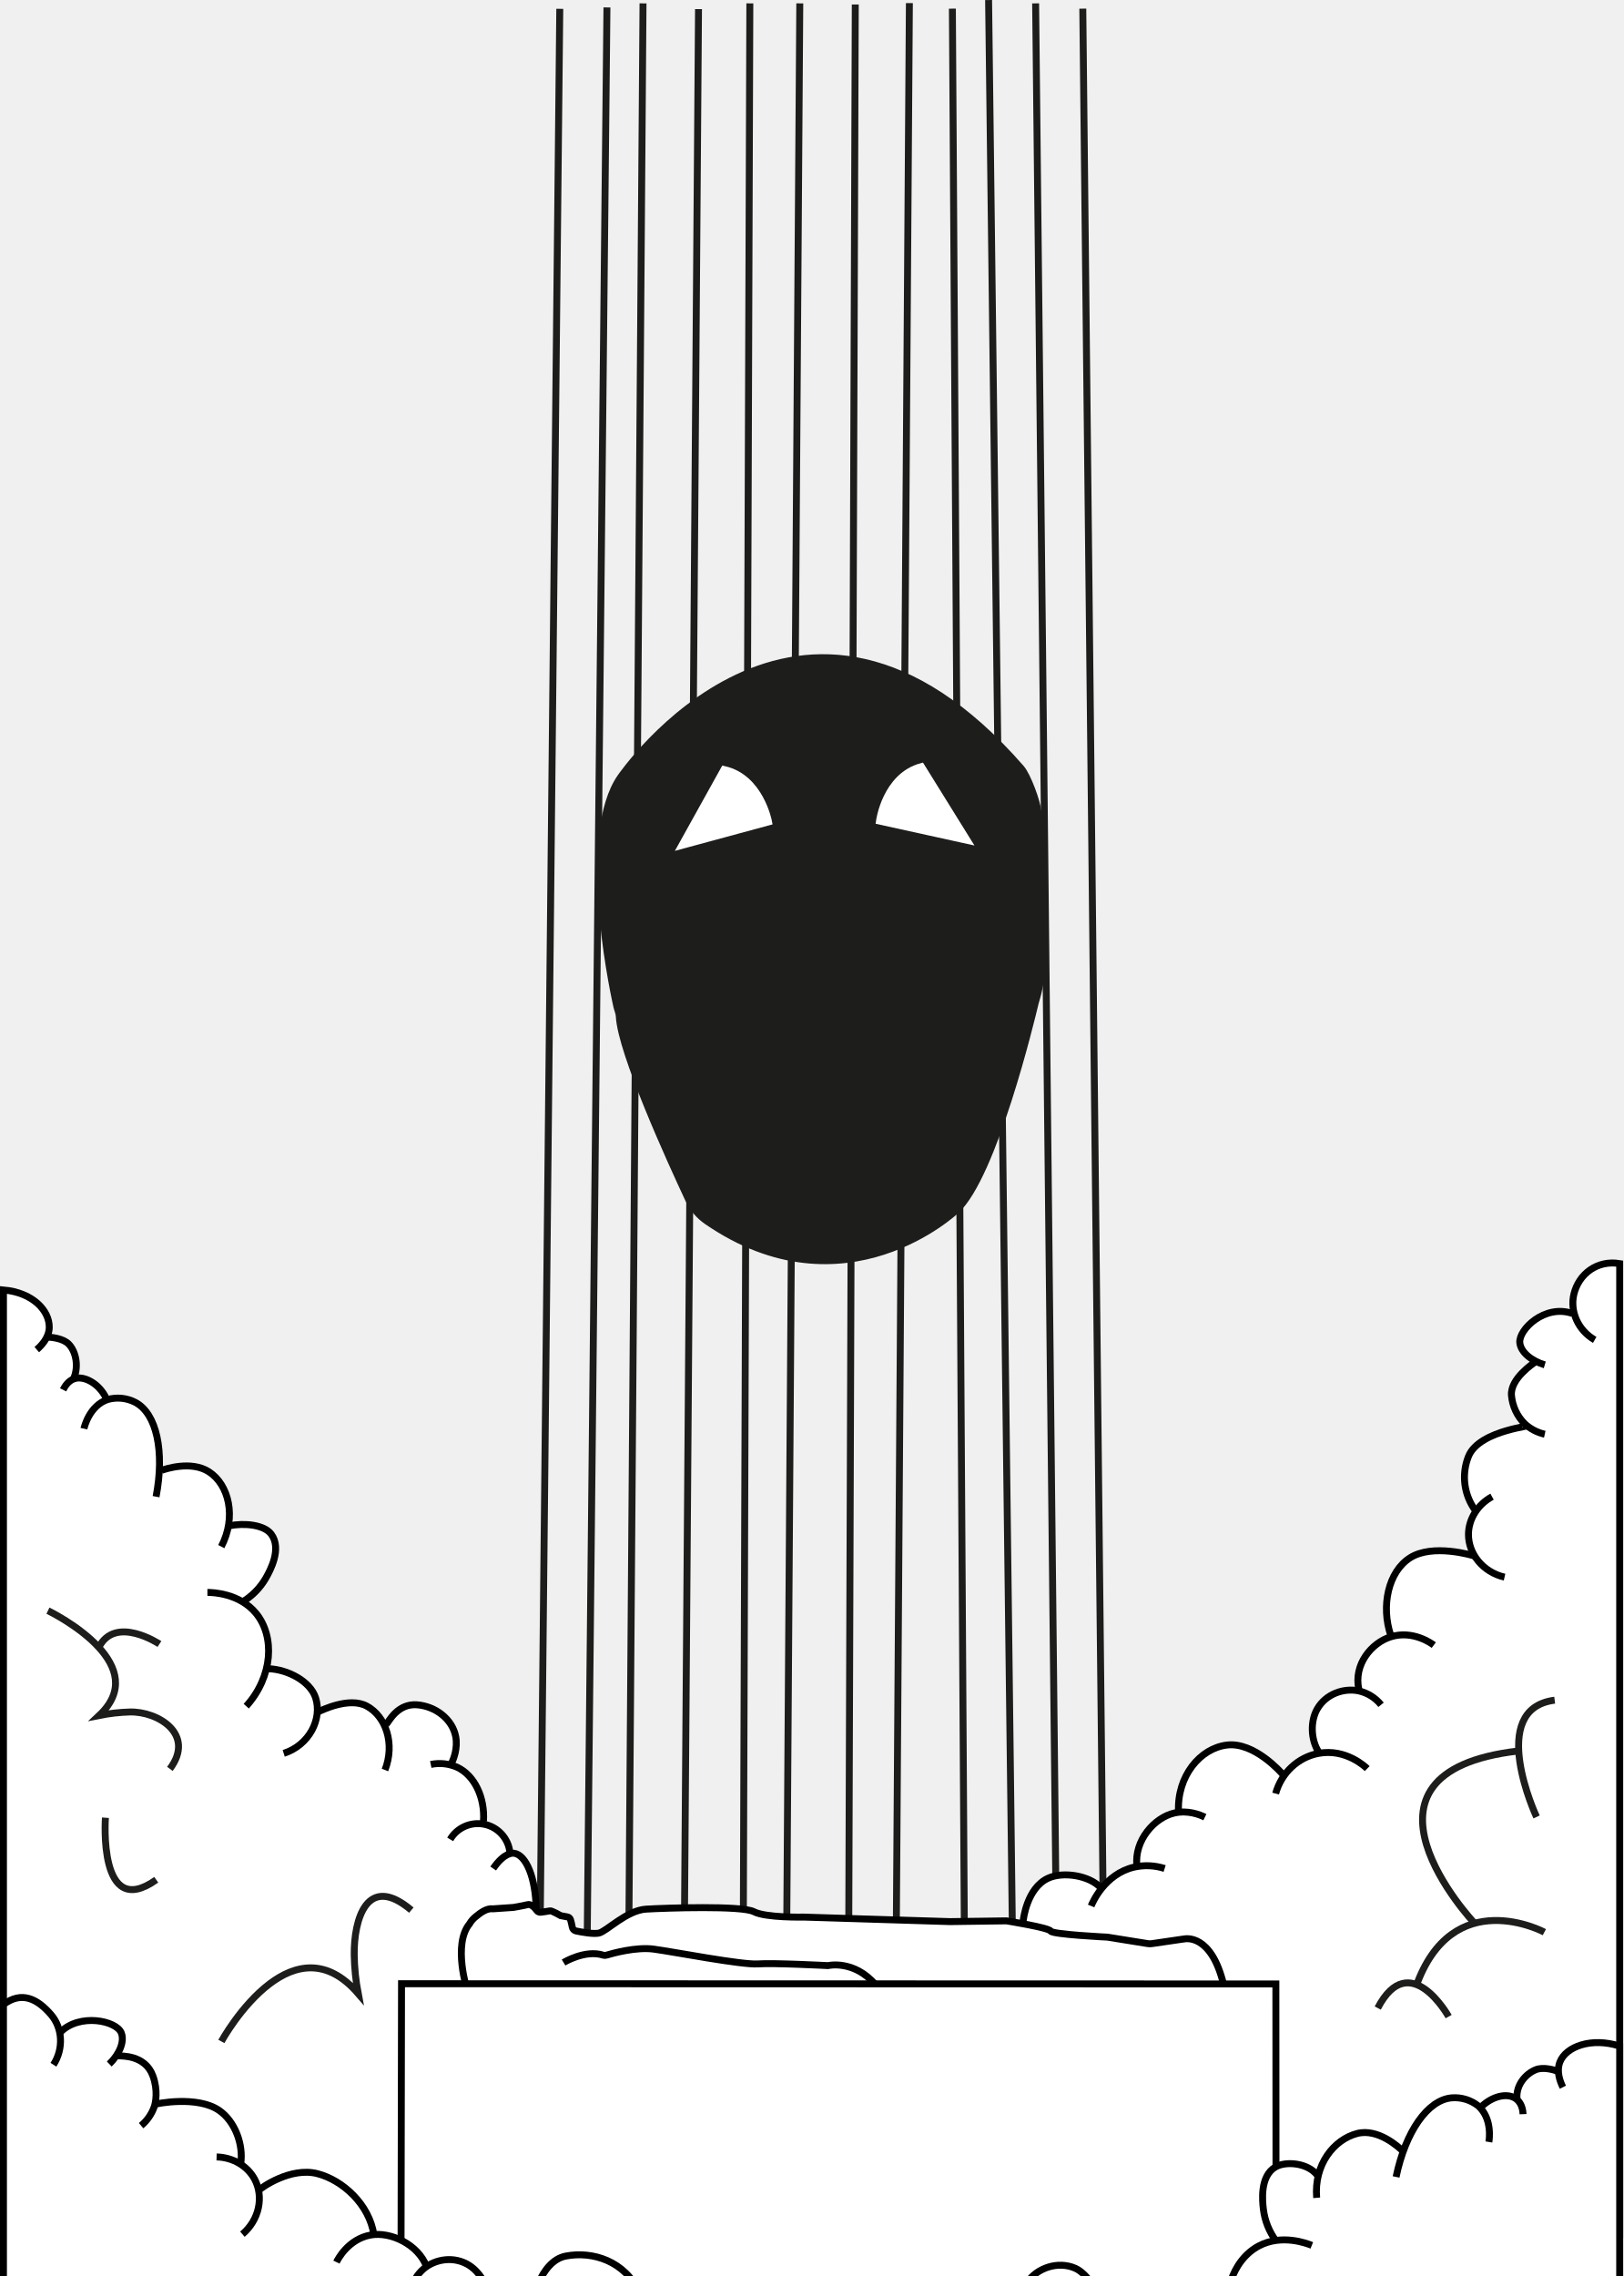
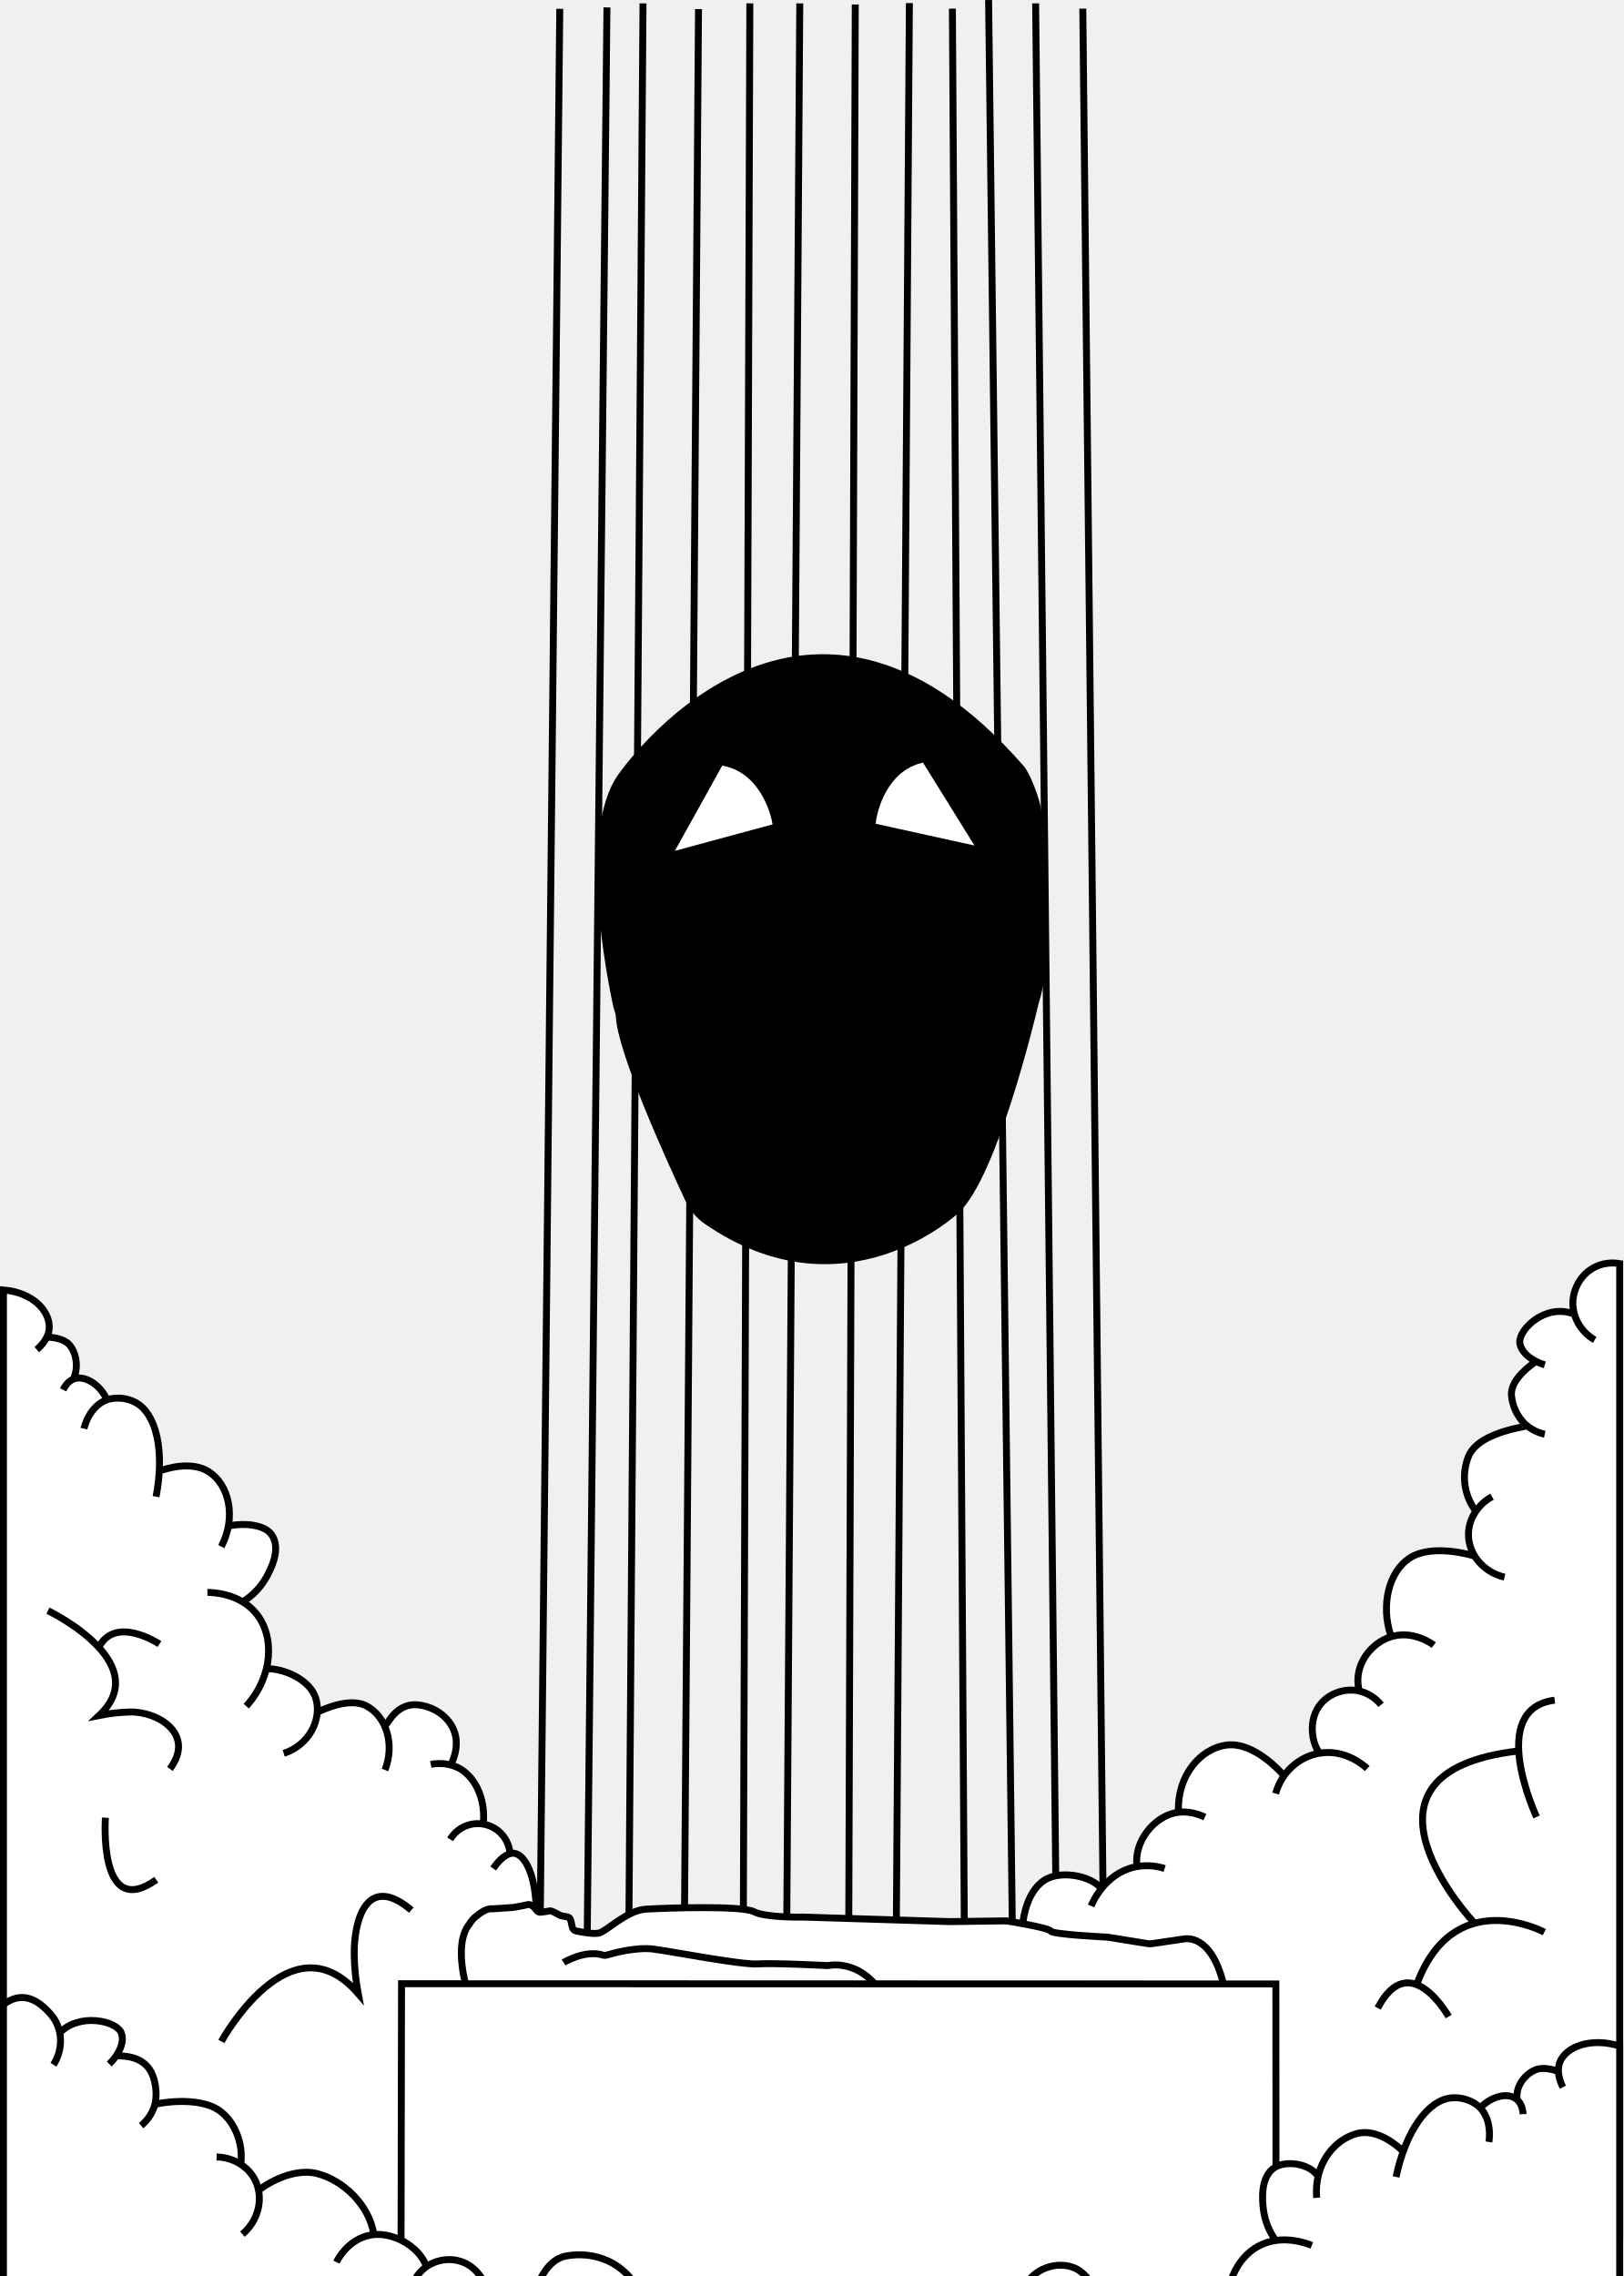
<svg xmlns="http://www.w3.org/2000/svg" id="CONTENT" viewBox="0 0 1170 1640.43">
  <defs>
-     <style>.cls-1,.cls-3{fill:none;}.cls-1,.cls-5{stroke:#1d1d1b;}.cls-1,.cls-3,.cls-4,.cls-5,.cls-6{stroke-miterlimit:10;stroke-width:5px;}.cls-2,.cls-4,.cls-6{fill:#fff;}.cls-3,.cls-4{stroke:#000;}.cls-5{fill:#1d1d1b;}.cls-6{stroke:#fff;}</style>
+     <style>.cls-1,.cls-3{fill:none;}.cls-1,.cls-5{stroke:#000;}.cls-1,.cls-3,.cls-4,.cls-5,.cls-6{stroke-miterlimit:10;stroke-width:5px;}.cls-2,.cls-4,.cls-6{fill:#fff;}.cls-3,.cls-4{stroke:#000;}.cls-5{fill:#000;}.cls-6{stroke:#fff;}</style>
  </defs>
  <g id="FLOWERDUST">
    <g id="Chute">
      <line class="cls-1" x1="463.5" y1="2.43" x2="450.5" y2="1770.43" />
      <line class="cls-1" x1="746.5" y1="2.43" x2="765.5" y2="1770.43" />
      <line class="cls-1" x1="540.5" y1="2.43" x2="534.5" y2="1771.43" />
      <line class="cls-1" x1="576.5" y1="2.43" x2="564.5" y2="1770.43" />
      <line class="cls-1" x1="712.6" y1="0.03" x2="734.5" y2="1777.23" />
      <line class="cls-1" x1="437.5" y1="5.36" x2="419.4" y2="1775.76" />
      <line class="cls-1" x1="503.5" y1="6.56" x2="490.5" y2="1774.56" />
      <line class="cls-1" x1="616.5" y1="3.23" x2="610.5" y2="1772.23" />
      <line class="cls-1" x1="780.5" y1="6.23" x2="799.5" y2="1774.23" />
      <line class="cls-1" x1="686.5" y1="6.23" x2="697.5" y2="1773.23" />
      <line class="cls-1" x1="655.5" y1="2.23" x2="643.5" y2="1770.23" />
      <line class="cls-1" x1="403.5" y1="6.36" x2="385.4" y2="1776.76" />
    </g>
    <g id="Nuage_Haut" data-name="Nuage Haut">
      <polyline class="cls-2" points="4 931.23 17 934.23 29.93 942.38 36 958.23 38 965.23 49 969.23 55.04 979.56 55 992.23 65 996.23 76 1008.23 93 1010.23 105 1016.23 113 1033.23 114.98 1059.73 128.71 1056.92 143 1058.23 152.1 1061.84 163 1076.23 165.5 1094.9 166.19 1099.59 177.08 1099.59 192 1101.23 198.71 1112.81 198 1126.23 190 1141.23 176.63 1153.38 181.82 1159.83 189.58 1170.82 193.61 1189.73 193.5 1200.98 201 1204.23 215.4 1209.62 225.7 1219.75 228.5 1232.73 249 1228.68 263 1229.73 270.5 1235.73 277.5 1241.73 283.5 1235.73 292.5 1230.73 302.5 1229.73 313.5 1233.73 322.5 1241.73 327.58 1249.7 329.56 1259.81 325.62 1272.28 334.25 1276.59 344.5 1287.73 347.85 1300.55 348.5 1314.73 358.86 1319.43 365.51 1327.92 369 1334.73 382.01 1348.8 386.5 1370.56 390.5 1414.73 397.45 1457.9 737.5 1457.9 737.5 1406.01 737.93 1381.81 746.01 1361.67 756.83 1353.17 770.5 1352.73 784.5 1353.73 793.5 1361.23 808.13 1349.23 819.5 1346.73 820.5 1335.73 824.5 1324.73 836.5 1312.73 849.44 1306.81 851.5 1294.73 854.71 1280.46 867.5 1265.73 875.5 1260.73 891.83 1257.56 904.33 1263.01 916.5 1271.73 924.5 1279.81 932.02 1272.73 944.86 1265.23 949.71 1261.41 945.93 1241.4 952.35 1227.71 958.5 1221.73 972.83 1217.73 978.42 1217.73 981.5 1196.73 989.5 1185.73 1003.43 1179.46 999.37 1159.06 1002.5 1143.73 1007.32 1131.69 1015.63 1123.3 1030.5 1118.73 1044.42 1118 1058.5 1119.73 1060.5 1118.73 1058.5 1107.06 1059.5 1096.73 1062.5 1088.73 1059.33 1081.62 1056.5 1068.73 1057.5 1052.73 1064.5 1039.73 1076.99 1034.27 1093.5 1029.73 1098.97 1026.11 1093.06 1018.03 1089.46 1009.4 1090.97 998.25 1097.5 989.73 1105.18 982.69 1102.89 978.6 1096.78 971.88 1096.64 962.38 1101.48 955.23 1110.5 949.73 1118.5 946.73 1126.5 945.73 1133.5 945.73 1134.5 933.73 1137.5 923.73 1145.49 915.8 1154.5 910.73 1162.25 910.3 1167.5 911.73 1167.5 1607.56 4 1614.9" />
      <path class="cls-3" d="M2.5,1607.5l1165-5v-700c-16.24-2.69-29.47,7.45-33,22-3,12.45,3,26.12,15,33" transform="translate(0 8.23)" />
      <path class="cls-3" d="M26.5,964.5c3.37-2.89,8.86-8.64,9-16,.22-11.92-11.66-25.12-33-27v515" transform="translate(0 8.23)" />
      <path class="cls-3" d="M34.5,955.5c2,.1,10.69.65,15,5,5.6,5.66,7.58,17.42,3,26" transform="translate(0 8.23)" />
      <path class="cls-3" d="M45.5,993.5c1-2,3.39-6.41,8-8,7.06-2.43,17.93,3.42,23,14" transform="translate(0 8.23)" />
      <path class="cls-3" d="M60.5,1021.5c.34-1.49,4-16.51,17-21a27.26,27.26,0,0,1,20,2c15.45,8.08,21.27,35.45,15,68" transform="translate(0 8.23)" />
      <path class="cls-3" d="M116.5,1051.5c2.53-.9,21.21-7.19,34,1,14.54,9.31,20.13,32.69,9,54" transform="translate(0 8.23)" />
      <path class="cls-3" d="M165.5,1091.5c10.5-2.2,24.9-.82,30,6,7.94,10.62-1,26.58-3.76,31.48a48.05,48.05,0,0,1-17.24,17.52" transform="translate(0 8.23)" />
      <path class="cls-3" d="M149.5,1139.5c3.86,0,23.14.66,35,15,13.8,16.69,12.28,45.62-7,67" transform="translate(0 8.23)" />
      <path class="cls-3" d="M193.5,1194.5c14.12.52,30.21,9.17,34,21,4.9,15.28-4.6,34.1-23,40" transform="translate(0 8.23)" />
      <path class="cls-3" d="M229.5,1225.5c2.06-.91,22.27-11,35-4,13.69,7.48,20.34,27.09,13,46" transform="translate(0 8.23)" />
      <path class="cls-3" d="M278.5,1234.5c1.79-1.89,8-15,22-14,13.38,1,25.62,10.33,28,23,1.55,8.3-1.53,16.18-3,19" transform="translate(0 8.23)" />
      <path class="cls-3" d="M310.5,1263.5a31.37,31.37,0,0,1,19,2c12.56,5.83,20.18,21.93,19,39" transform="translate(0 8.23)" />
      <path class="cls-3" d="M324.5,1317.5a23.22,23.22,0,0,1,43,9" transform="translate(0 8.23)" />
      <path class="cls-3" d="M355.5,1338.5c7.95-11.52,13.83-11.14,15-11,8.4,1,15.72,17,16,41" transform="translate(0 8.23)" />
      <path class="cls-3" d="M1133.5,938.5c-20-7-38.9,11.62-38,21,.65,6.81,8.35,13.11,18,16" transform="translate(0 8.23)" />
      <path class="cls-3" d="M1106.5,973.5c-1.3,1-18,12-17,24a32.73,32.73,0,0,0,9.47,20.38,31.48,31.48,0,0,0,14.53,7.62" transform="translate(0 8.23)" />
      <path class="cls-3" d="M1097.5,1019.5c13.06-.17-31,2-39,22a40.44,40.44,0,0,0,5,39" transform="translate(0 8.23)" />
      <path class="cls-3" d="M1075.5,1070.5c-10.26,5.63-16.89,16-17,27-.14,14.23,10.54,27.48,26,31" transform="translate(0 8.23)" />
      <path class="cls-3" d="M1063.5,1113.5c-2.51-.91-30.85-9.21-47,1-15.94,10.07-21.13,35-14,56" transform="translate(0 8.23)" />
      <path class="cls-3" d="M1033.5,1177.5c-1.41-1.07-15-11-31-6-13.89,4.32-27,20-23,38" transform="translate(0 8.23)" />
      <path class="cls-3" d="M995.5,1220.5a28.87,28.87,0,0,0-16-10c-10.77-2.28-23.71,2.06-30,13-5.11,8.88-4.69,22.09,1,31" transform="translate(0 8.23)" />
      <path class="cls-3" d="M985.5,1266.5c-1.32-1.29-15.4-14.63-35-11-14.78,2.74-26.85,14-31,29" transform="translate(0 8.23)" />
      <path class="cls-3" d="M924.5,1270.5c-1.15-1.4-20.51-23.29-40-21s-36.16,22.54-35,48" transform="translate(0 8.23)" />
      <path class="cls-3" d="M819.5,1336.5c-2-18,12.45-34.69,27-38,9.71-2.21,18.14,1.13,22,3" transform="translate(0 8.23)" />
      <path class="cls-3" d="M839.5,1338.5a41.91,41.91,0,0,0-22-1c-21.21,4.94-30,25.55-31,28" transform="translate(0 8.23)" />
      <path class="cls-3" d="M793.5,1352.5c-8-9-27.26-12-38-7-15.52,7.21-17.87,30-18,31" transform="translate(0 8.23)" />
      <path class="cls-1" d="M159.56,1463.15s14.26-26.1,35-41.69c18-13.53,40.92-19.13,63.63,7.2a163.33,163.33,0,0,1-2.86-27.76c-.37-25.58,9.21-59.43,41.17-32.4" transform="translate(0 8.23)" />
      <path class="cls-1" d="M1062.64,1377.67s-102.12-108.47,31.88-123.88" transform="translate(0 8.23)" />
      <path class="cls-1" d="M1020.47,1424.13c26.37-75.4,92.74-39.74,92.74-39.74" transform="translate(0 8.23)" />
      <path class="cls-1" d="M1107.59,1301.33s-36.52-77.88,13.06-84.15" transform="translate(0 8.23)" />
      <path class="cls-1" d="M1044.21,1445.23s-28-50.33-51.11-6.16" transform="translate(0 8.23)" />
      <path class="cls-1" d="M34.56,1152.66s22.24,10.67,36.67,26.46c12.54,13.71,19.17,31.29.23,49.09a130.72,130.72,0,0,1,22-2.52c20.45-.6,47.65,16.09,29,41" transform="translate(0 8.23)" />
      <path class="cls-1" d="M114.92,1176.71s-31.77-21.19-43.69,2.41" transform="translate(0 8.23)" />
      <path class="cls-1" d="M76,1301.89s-5.47,74.72,36.63,44.72" transform="translate(0 8.23)" />
    </g>
    <g id="TOMBE">
      <path class="cls-4" d="M336.7,1426s-10.4-32.79,1.68-47.53a18.27,18.27,0,0,1,4.6-5.32c3.28-2.66,7.78-6.21,12.49-5.6l14.64-1s8.18-1.42,10.13-2c2.25-.73,5.2,2,6.66,4.15a3.06,3.06,0,0,0,2.94,1.31c2.3-.3,5.77-.76,6.57-1,1.23-.3,7.78,3.48,7.78,3.48l4.85.91a2.84,2.84,0,0,1,2.2,2,49.38,49.38,0,0,1,1.23,5.22,3.52,3.52,0,0,0,2.77,2.91c4.28.89,12.41,2.35,16.38,1.54,5.52-1.13,20.05-16.48,34.18-17.3s69-2.66,77.58,1.85,35.82,3.89,35.82,3.89l105.55,3.27,40.67-.55s30.84,4.92,31.93,7.37,40.94,4.37,40.94,4.37l29.07,4.67a9.67,9.67,0,0,0,3,0l22.67-3.31.2,0c1.31-.31,19.83-4,28.72,32.7" transform="translate(0 8.23)" />
      <path class="cls-3" d="M406.23,1406.26s15.56-9.53,28.67-5.28a3.49,3.49,0,0,0,2.12,0c4.49-1.35,21.6-6.13,34.31-4.36,14.73,2,63.45,11.46,74.91,10.64s50.56,1.23,50.56,1.23,18.83-4.51,34.39,13.92" transform="translate(0 8.23)" />
      <polygon class="cls-4" points="920 1936.24 919.67 1429.94 289.43 1429.77 288.5 1937.23 920 1936.24" />
    </g>
    <g id="Nuage_Bas" data-name="Nuage Bas">
      <polygon id="Fond" class="cls-2" points="3.53 1443.99 14.89 1439.7 29 1445.23 41.68 1460.3 45.49 1462.93 56 1458.23 72 1458.23 80.84 1459.34 87.59 1465.63 86.41 1477.01 86.12 1481.78 95 1483.23 109.75 1495.09 112.49 1514.63 130.44 1514.63 150.3 1517.34 167.89 1532.07 173.92 1552.45 173.92 1561.56 183.61 1570.81 187.5 1576.73 210.5 1568.73 221.5 1566.73 235.5 1570.73 243.5 1574.73 259.5 1589.73 266.5 1604.73 271.5 1611.73 281.99 1611.89 289.09 1615.84 300.28 1622.62 305.5 1632.73 316.56 1629.5 334.42 1630.71 347.5 1640.73 350.5 1648.23 352.5 1660.73 362.22 1660.03 375.5 1661.73 381.15 1664.34 384.63 1655.02 389.92 1644.65 397.45 1633.73 406.5 1627.73 421.79 1626.73 432.22 1628.57 444.5 1634.73 456.22 1643.9 460 1653.59 471.5 1652.73 482.5 1654.73 496.23 1660.73 504.5 1674.51 513.11 1673.75 524.33 1673.75 536.02 1676.53 539.5 1670.73 545.08 1661.28 557.5 1654.73 568.5 1653.73 581.4 1657.48 590.24 1668.31 598.5 1666.73 612.5 1662.73 623.58 1663.92 632.67 1672.73 637.07 1685.01 634.63 1699.39 638.58 1705.09 648.64 1713.44 653.33 1715.07 662.5 1707.73 671.67 1706.26 678.75 1701.73 688.56 1695.11 696.5 1694.73 707.11 1679.44 716.5 1670.73 728.5 1666.73 737.5 1665.73 737.5 1657.23 740.5 1646.73 747.5 1639.73 757.5 1633.73 767.5 1633.73 780.87 1638.83 787.33 1648.19 791.5 1655.73 801.5 1651.73 814.21 1649.95 825.9 1654.45 837.57 1662.9 843.5 1660.73 850.21 1653.51 866.22 1649.54 885.1 1652.82 891.22 1634.91 903.48 1621.16 916.68 1615.36 915.8 1608.78 910.09 1595.23 910.09 1584.06 911.35 1573.21 915.98 1564.54 923.44 1560.54 938.22 1559.45 946.86 1565.02 951.01 1565.24 960.89 1548.21 978.5 1538.73 990.67 1537.01 1001.5 1544.73 1011.48 1550.62 1024.13 1526.53 1033.5 1517.73 1045 1512.73 1054.22 1512.73 1065.63 1517.9 1069.5 1518.73 1074.67 1513.39 1086.67 1510.47 1093.42 1511.34 1095.5 1503.73 1101.5 1495.73 1109.5 1491.73 1118.47 1491.57 1124.5 1491.73 1127.16 1481.64 1134.5 1476.73 1144.5 1473.73 1153.01 1472.22 1162.5 1473.73 1167.5 1476.01 1167.5 2029.56 2.5 2031.73 3.53 1443.99" />
      <path class="cls-3" d="M1122.5,1484.5c-1.88-.68-10-3.29-15.61-.93-7.35,3-14.3,11.25-13.39,20.93" transform="translate(0 8.23)" />
      <path class="cls-3" d="M1097.85,1515.56c-.09-2.26-.65-7.23-4.29-10.47-5.58-5-16.31-3.39-25.06,4.41" transform="translate(0 8.23)" />
      <path class="cls-3" d="M1073.21,1535.6c.26-1.51,2.64-16.79-7.58-25.93a27.23,27.23,0,0,0-19.23-5.87c-17.37,1.49-33.3,24.5-40.07,57" transform="translate(0 8.23)" />
      <path class="cls-3" d="M1010.5,1541.5c-2-1.8-17-16-32.28-12-16.71,4.35-31.18,22.4-29.14,46.35" transform="translate(0 8.23)" />
      <path class="cls-3" d="M949.5,1559.5c-7-9-22.82-10.19-30.16-5.86-11.42,6.73-9.32,24.92-8.67,30.49a48.08,48.08,0,0,0,9.14,22.81" transform="translate(0 8.23)" />
      <path class="cls-3" d="M945.58,1610.13c-3.59-1.45-21.61-8.32-38.08.34-19.17,10.07-28.93,37.34-19.39,64.51" transform="translate(0 8.23)" />
      <path class="cls-3" d="M883.5,1644.5c-13-7-31.14-3.8-39.21,5.66-10.41,12.2-8.91,33.23,5.79,45.77" transform="translate(0 8.23)" />
      <path class="cls-3" d="M839.5,1656.5c-1.54-1.63-17.23-16.59-31.66-15.08-15.51,1.62-29.22,17.14-29.74,37.42" transform="translate(0 8.23)" />
      <path class="cls-3" d="M792.5,1647.5c-.92-2.43-8.11-16.77-17.48-20.89-12.28-5.4-27.63-.36-34.71,10.41-4.63,7.06-4.08,15.31-3.81,18.48" transform="translate(0 8.23)" />
      <path class="cls-3" d="M749.2,1662.42a31.42,31.42,0,0,0-18.3-5.49c-13.83.54-26.91,12.37-32.4,28.57" transform="translate(0 8.23)" />
      <path class="cls-3" d="M715.45,1706.84a23.22,23.22,0,0,0-43.14-8.29" transform="translate(0 8.23)" />
      <path class="cls-3" d="M678.75,1714.25c-2.89-13.69-8.46-15.61-9.6-15.93C661,1696,648.08,1708,638.58,1730" transform="translate(0 8.23)" />
      <path class="cls-3" d="M38.52,1479.94c7.51-11.62,6.59-26.53-1.81-36.21-9.82-11.31-21-17.07-34.21-7.23v587h1165v-557c-20.42-6.5-38.67.31-43.06,11.4-2.72,6.84.13,14.27,2.13,18.23" transform="translate(0 8.23)" />
      <path class="cls-3" d="M43.5,1456.5c14-14,40.42-8.31,43.92.44,2.54,6.35-1.4,15.48-8.65,22.48" transform="translate(0 8.23)" />
      <path class="cls-3" d="M85.5,1473.5c1.63.31,19-1,24.69,14.45,3.84,10.45,2,19.58.93,22.45a31.31,31.31,0,0,1-9.41,13.44" transform="translate(0 8.23)" />
      <path class="cls-3" d="M111.5,1508.5c1.37-.55,30.76-6.45,46.42,4.33,11.44,7.87,17.72,24.56,15.58,38.67" transform="translate(0 8.23)" />
      <path class="cls-3" d="M156.12,1546.39c11.7.29,22.32,6.43,27.49,16.19,6.65,12.58,3.24,29.26-8.88,39.48" transform="translate(0 8.23)" />
      <path class="cls-3" d="M186.5,1570.5c1.81-2,23-17,42.23-12.08,18.26,4.67,37.49,22.18,40.77,44.08" transform="translate(0 8.23)" />
      <path class="cls-3" d="M242.53,1622.2c.76-1.6,8.28-16.64,24.79-19.56,14.33-2.53,34.18,6.86,40.18,22.86" transform="translate(0 8.23)" />
      <path class="cls-3" d="M296,1643a28.88,28.88,0,0,1,9.63-16.23c8.52-7,22-9,32.62-2.21,8.61,5.55,15.2,17.45,14.23,28" transform="translate(0 8.23)" />
      <path class="cls-3" d="M326,1679.25c.58-1.75,7-20.06,26.05-25.83,14.39-4.35,30.3.16,40.85,11.55" transform="translate(0 8.23)" />
      <path class="cls-3" d="M382.5,1655.5c.38-1.77,6-34,25.45-37.69,19.14-3.63,42.48,3.44,53.13,26.59" transform="translate(0 8.23)" />
      <path class="cls-3" d="M504.5,1664.5c-8.1-16.56-25.85-24.32-40.3-20.59-9.64,2.5-15.6,9.33-18.17,12.76" transform="translate(0 8.23)" />
      <path class="cls-3" d="M488.77,1676.24a41.93,41.93,0,0,1,19.09-11c21.11-5.34,38.38,8.94,40.39,10.66" transform="translate(0 8.23)" />
      <path class="cls-3" d="M537.5,1667.5c1-17,17-24.19,29.12-23.57a27.91,27.91,0,0,1,25.88,23.57" transform="translate(0 8.23)" />
      <path class="cls-3" d="M592.5,1660.5c9-6.44,24.55-10.21,33-5,11,6.75,15.23,24.66,8,38" transform="translate(0 8.23)" />
      <path class="cls-3" d="M611.5,1700.5c9.92-7.89,22-8.65,29-3,4.13,3.36,9.5,8.23,10,11" transform="translate(0 8.23)" />
      <path class="cls-1" d="M180.88,1749.93s-15.56-25.35-37.07-39.86c-18.67-12.6-41.84-17-63.18,10.42a162.67,162.67,0,0,0,1.44-27.86c-.92-25.57-24.63-55.76-55.18-27.14" transform="translate(0 8.23)" />
      <path class="cls-1" d="M143.31,1655.2s29.88,34.9.5,54.87" transform="translate(0 8.23)" />
      <path class="cls-1" d="M318,1913.21s-94.11,22.46-92.77-50" transform="translate(0 8.23)" />
      <path class="cls-1" d="M231.47,1888.67s-71.09,27.64-64.27-23.24" transform="translate(0 8.23)" />
      <path class="cls-1" d="M272.92,1852.65s-56.7,42.28-95.34-30.74" transform="translate(0 8.23)" />
      <path class="cls-1" d="M510.66,1801.21c-51.7,86.22-86.56,2.87-86.56,2.87s3.24,31.06-11.64,26.52" transform="translate(0 8.23)" />
      <path class="cls-1" d="M498.71,1768.65s6.61,66.24,39,21.68" transform="translate(0 8.23)" />
      <path class="cls-1" d="M660.5,1876.63c17-14.74,39.51-21.89,64,2.82a163,163,0,0,1-4.74-27.49c-2.13-25.5,17.82-58.3,51.56-33.52" transform="translate(0 8.23)" />
      <path class="cls-1" d="M628.44,1920.61s12.43-27,32.06-44" transform="translate(0 8.23)" />
      <path class="cls-1" d="M654.47,1822.09s-25.52,38.2,6,54.54" transform="translate(0 8.23)" />
      <path class="cls-1" d="M1034.53,1857.21s-95.41-16.11-89.22,56.1" transform="translate(0 8.23)" />
      <path class="cls-1" d="M949.88,1887.48s-72.78-22.82-62.57,27.49" transform="translate(0 8.23)" />
      <path class="cls-1" d="M993.65,1920.65s-59.4-38.39-93.08,37" transform="translate(0 8.23)" />
      <path class="cls-1" d="M1003.81,1697.63c29.57,95.74,83.1,23.33,83.1,23.33s-10.51,29.3,5,28.44" transform="translate(0 8.23)" />
      <path class="cls-1" d="M1023.11,1669s-22.14,62.54-42.94,11.71" transform="translate(0 8.23)" />
    </g>
    <g id="TETE">
      <path class="cls-5" d="M446.4,724.24c-.11-2.37-1.26-4.81-1.78-7.13-4.77-21.32-25-124.61,2.56-164.9,0,0,129.13-189.86,288.77-6.76,4.72,5.41,11.57,24.22,12.24,31.37,2.82,30.13,9.43,100.7-1.47,135.92-.21.7-.41,1.39-.58,2.1-2.84,12-29.9,124.22-56.95,149.28,0,0-80.25,76.21-179.59,7.79a38.65,38.65,0,0,1-13.14-15.45C483.88,829.6,447.61,750.21,446.4,724.24Z" transform="translate(0 8.23)" />
      <path id="Oeil_Gauche" data-name="Oeil Gauche" class="cls-6" d="M521.9,546.4l-30.37,54.67L554,584.14S548.08,552.2,521.9,546.4Z" transform="translate(0 8.23)" />
      <path id="Oeil_Gauche-2" data-name="Oeil Gauche" class="cls-6" d="M664.15,544.29l33,53.15-63.2-13.9S638.28,551.34,664.15,544.29Z" transform="translate(0 8.23)" />
    </g>
  </g>
</svg>
